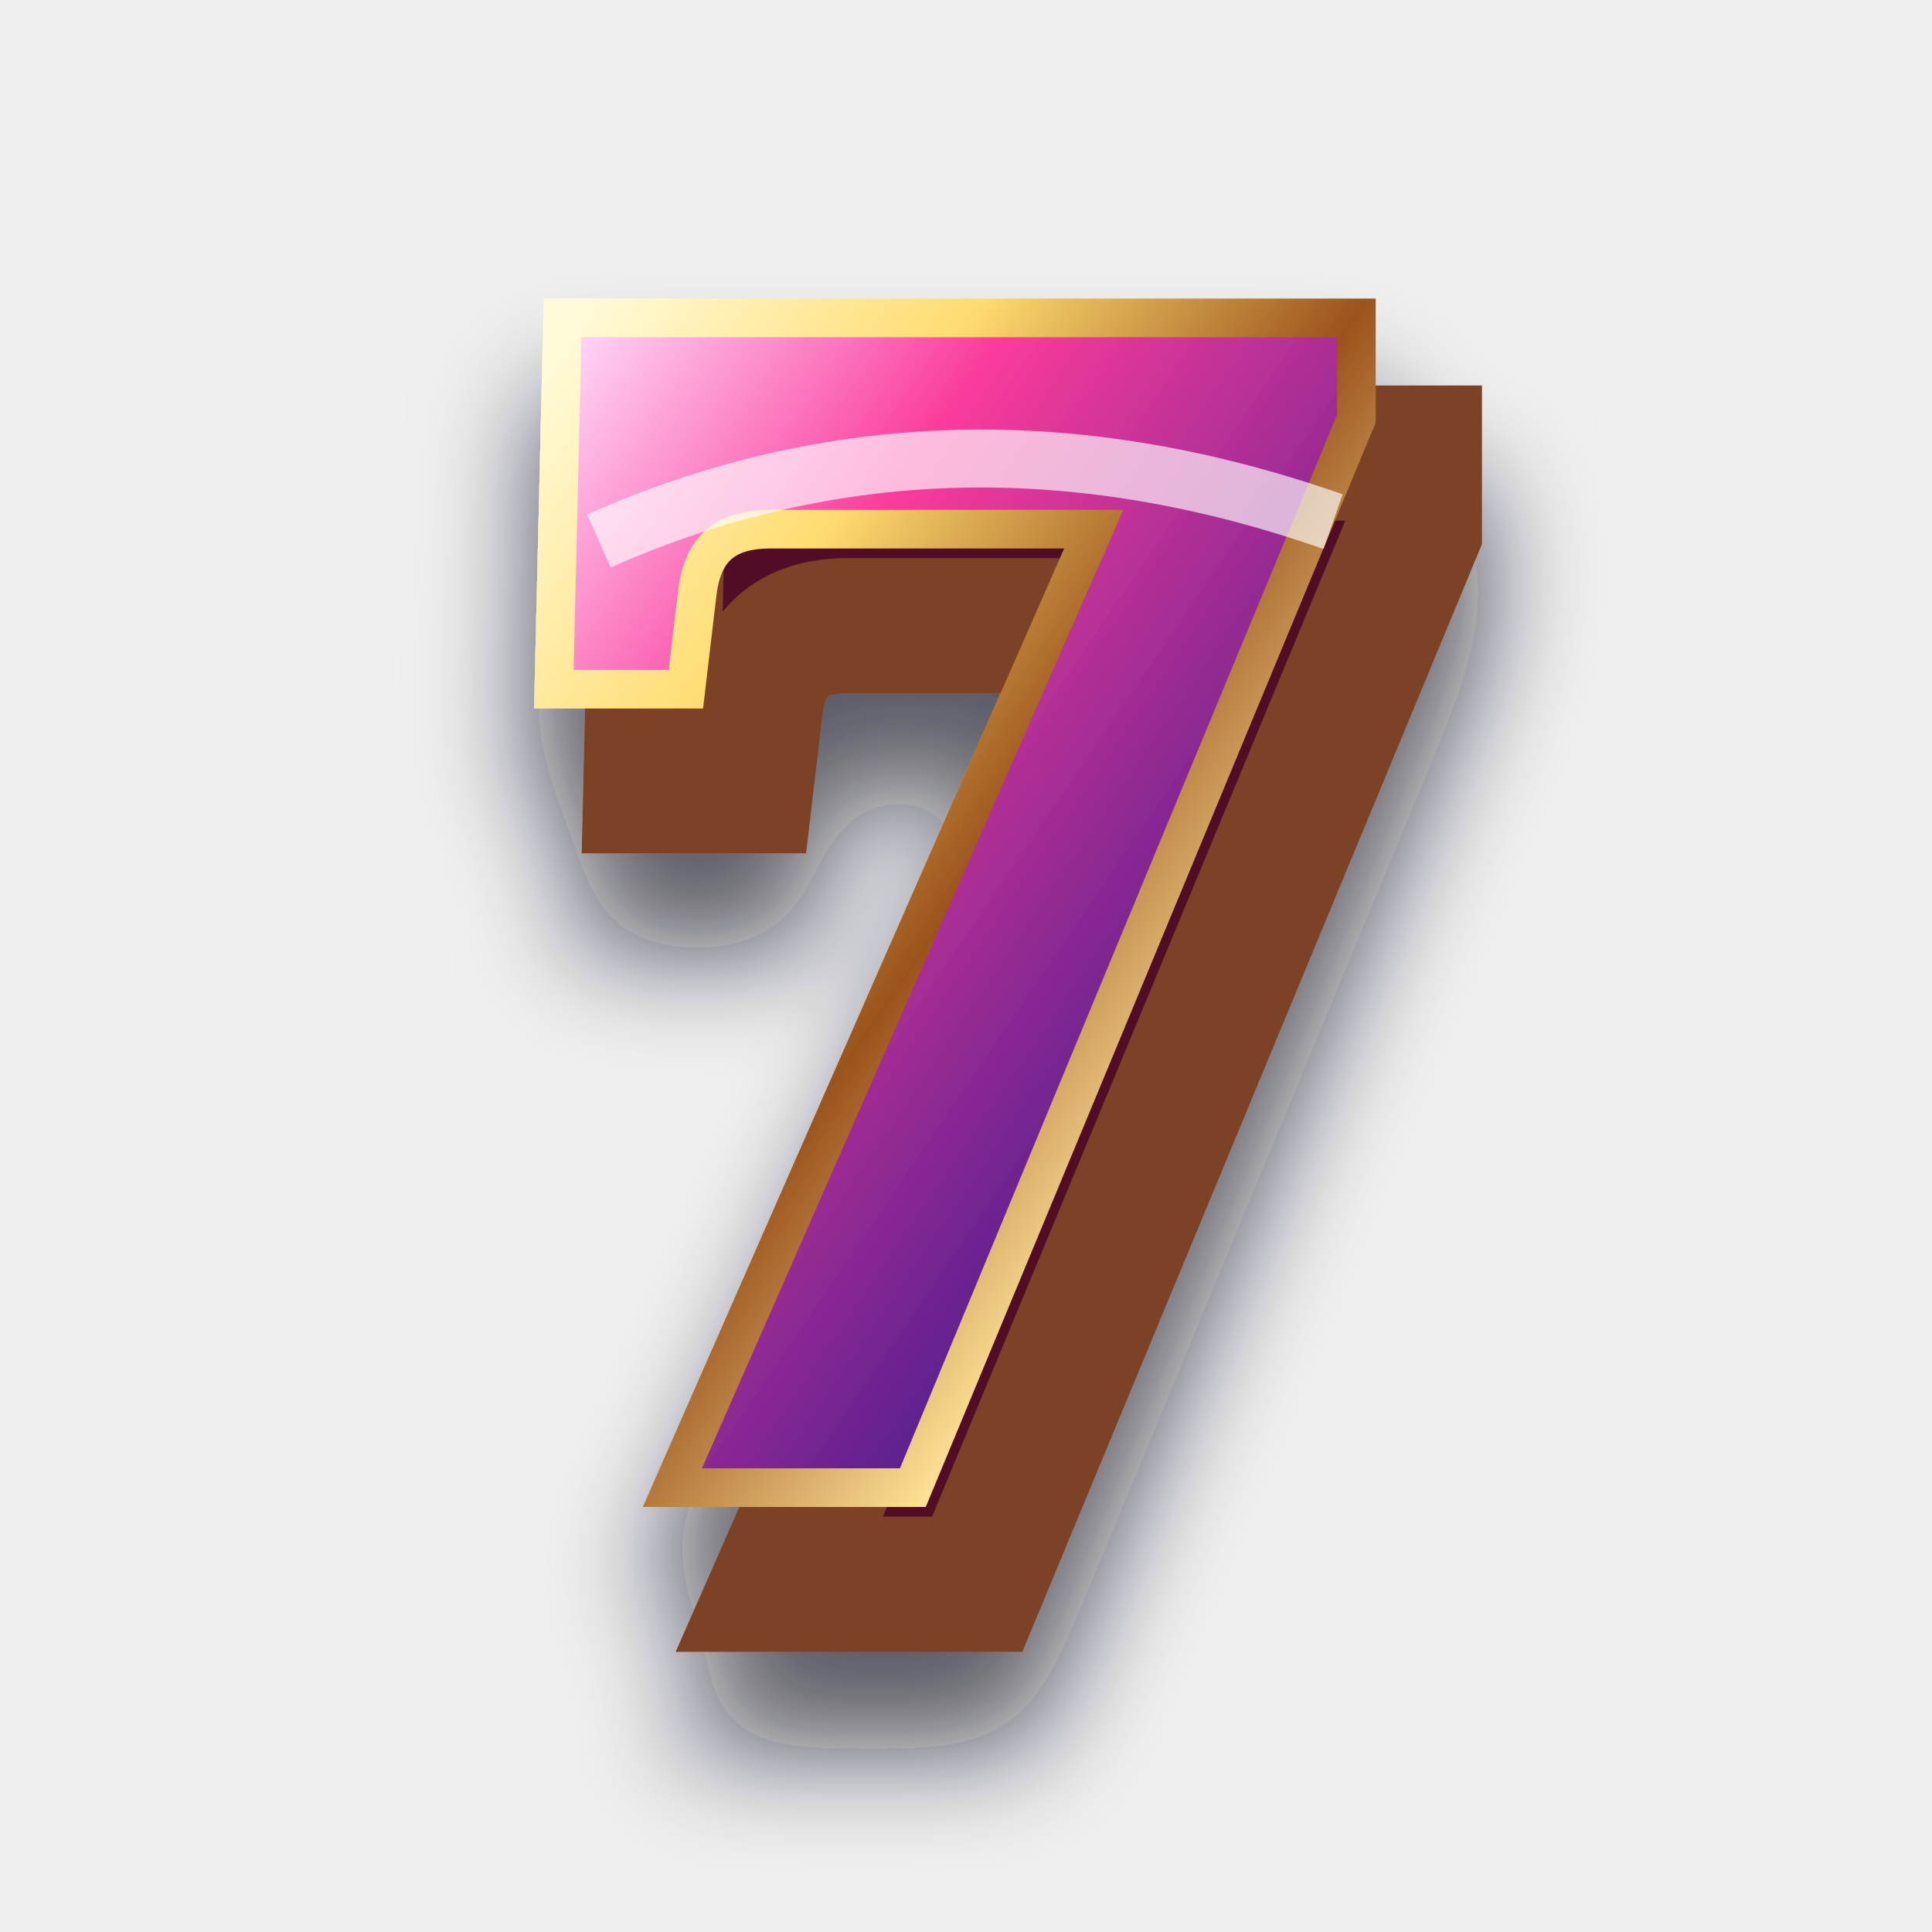
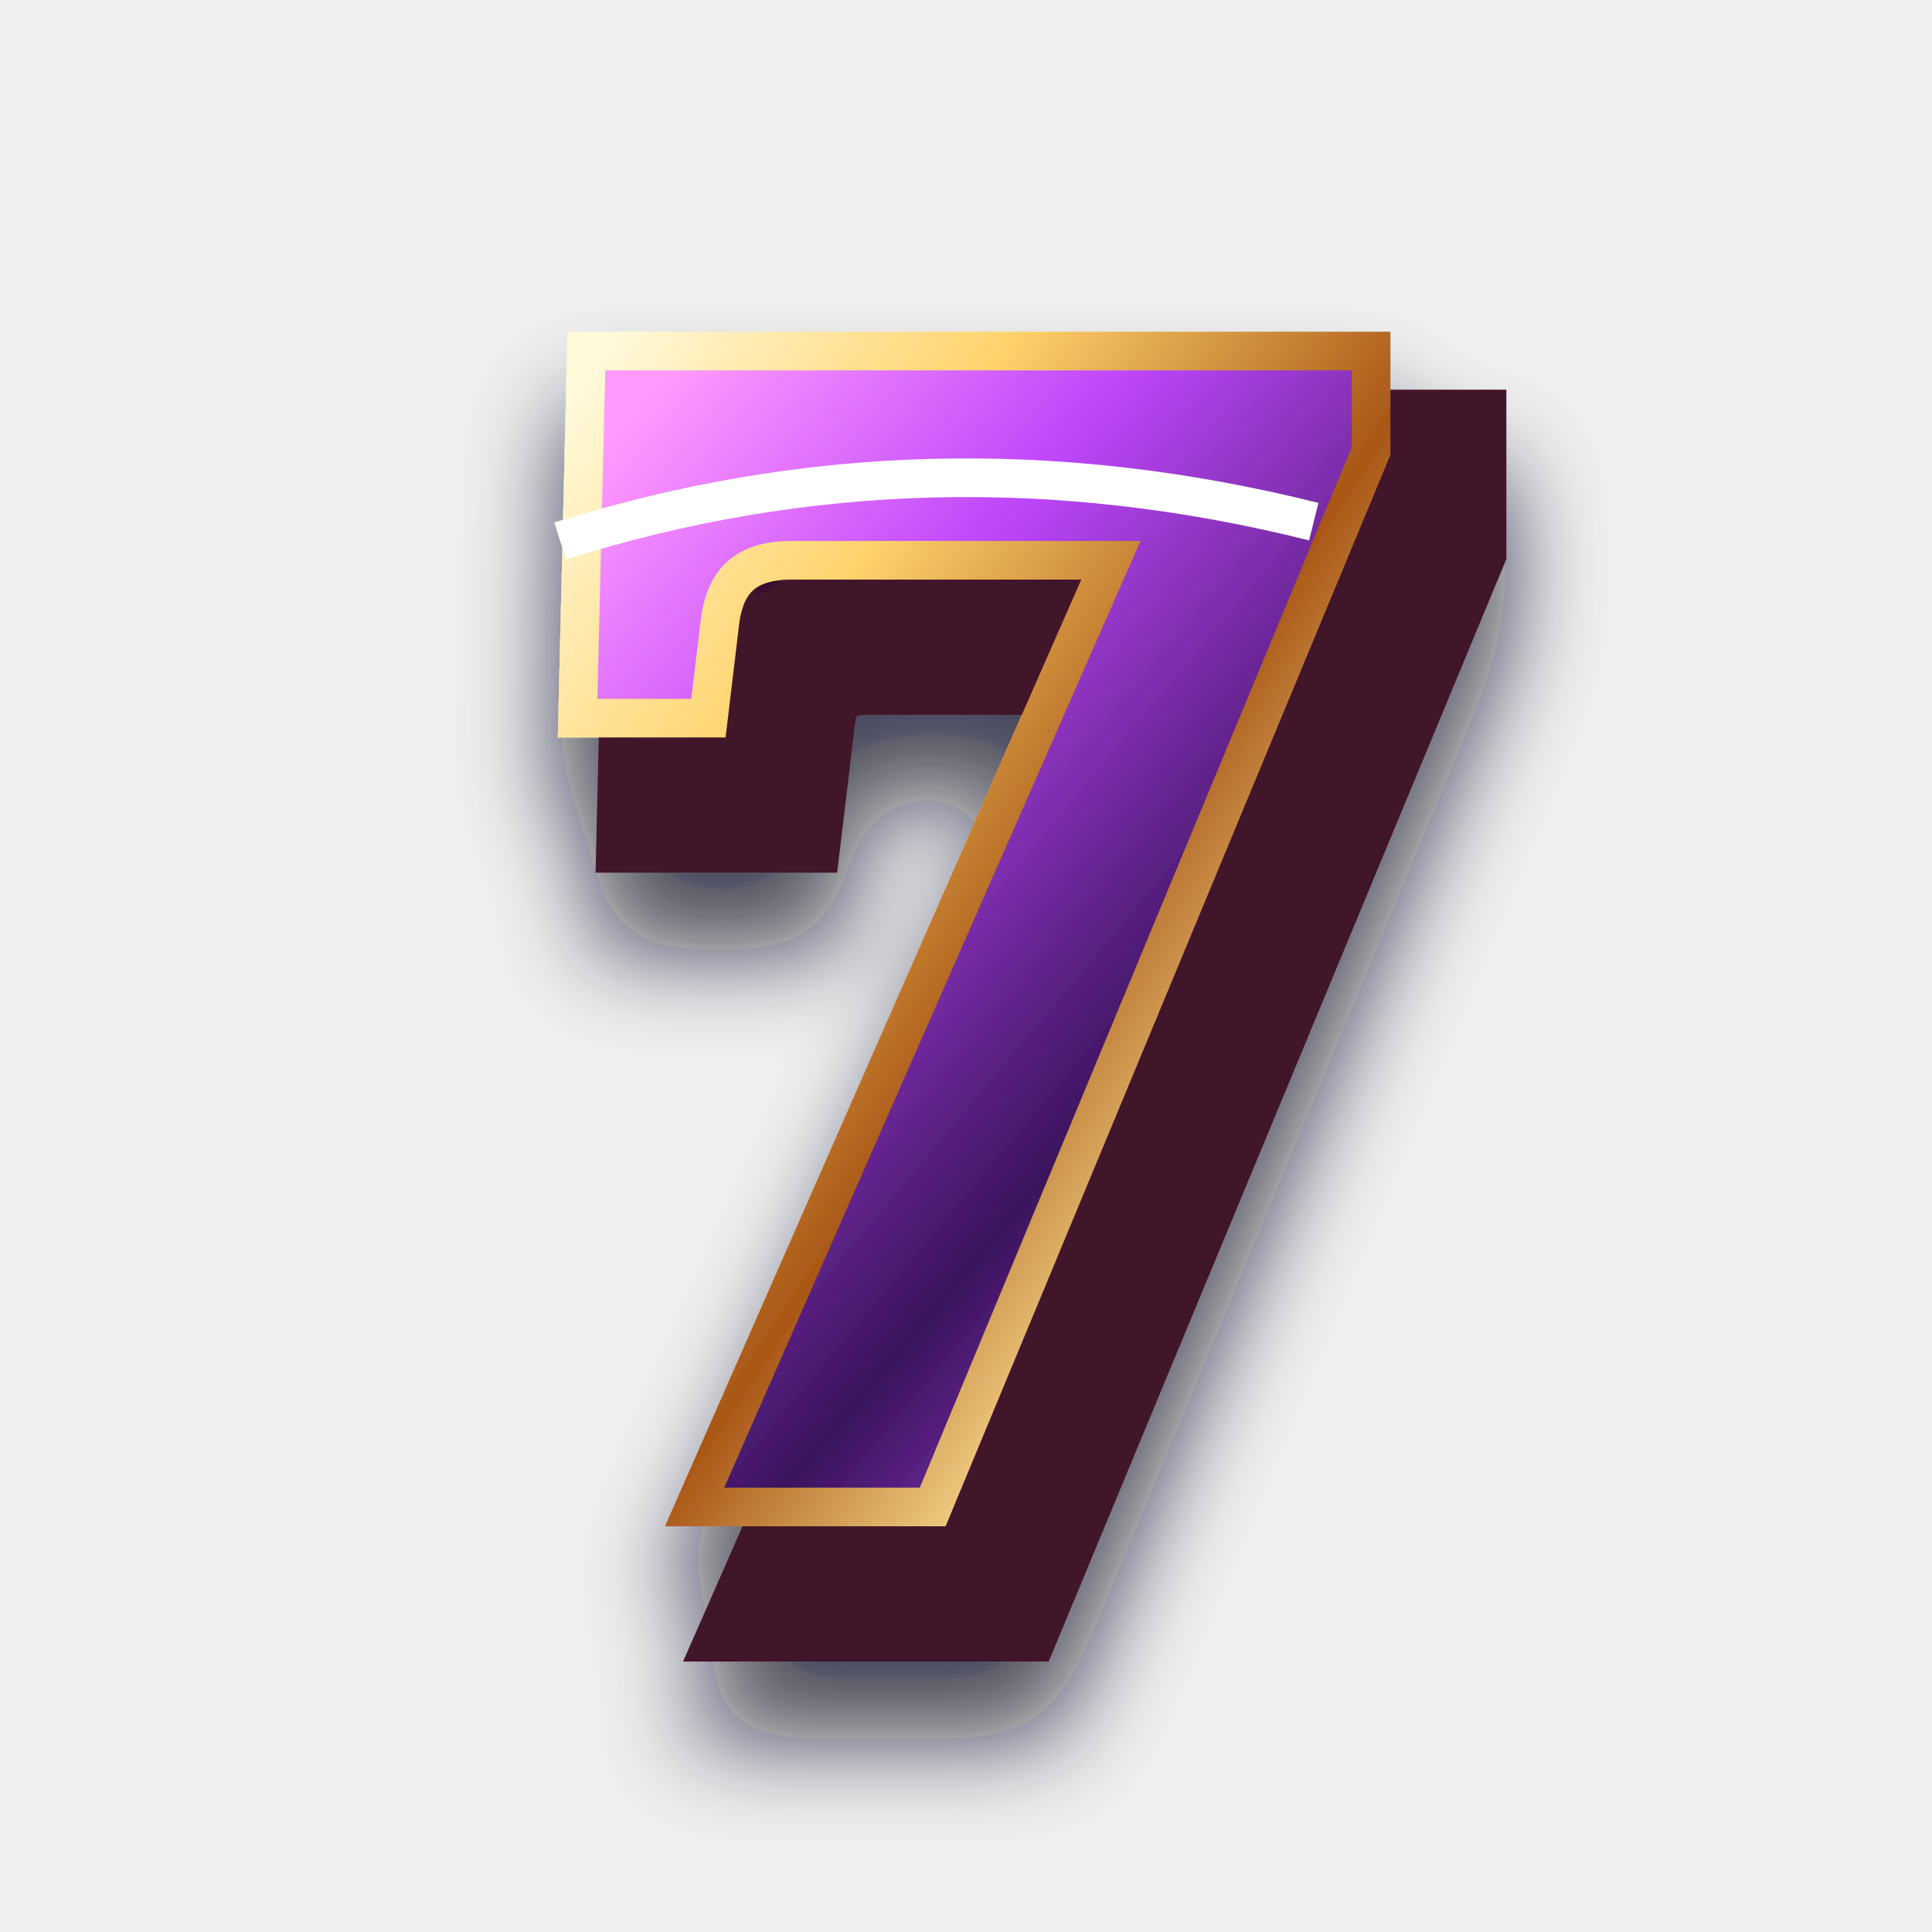
<svg xmlns="http://www.w3.org/2000/svg" viewBox="0 0 100 100" width="256" height="256">
  <defs>
-     <linearGradient id="main" x1="0" y1="0" x2="1" y2="1">
-       <stop stop-color="#ffd7f7" />
-       <stop offset=".28" stop-color="#fa3b9b" />
-       <stop offset=".73" stop-color="#57208f" />
-       <stop offset="1" stop-color="#fa3b9b" />
+     <linearGradient id="main" x1=".1" y1="0" x2=".9" y2="1">
+       <stop stop-color="#ff9aff" />
+       <stop offset=".3" stop-color="#bd46f9" />
+       <stop offset=".68" stop-color="#3a145d" />
+       <stop offset="1" stop-color="#bd46f9" />
    </linearGradient>
    <linearGradient id="gold" x1="0" y1="0" x2="1" y2="1">
-       <stop stop-color="#fffad7" />
-       <stop offset=".25" stop-color="#ffdc70" />
-       <stop offset=".5" stop-color="#9b531c" />
-       <stop offset=".75" stop-color="#ffe398" />
-       <stop offset="1" stop-color="#8e481a" />
+       <stop stop-color="#fff9d9" />
+       <stop offset=".26" stop-color="#ffd36c" />
+       <stop offset=".55" stop-color="#a95717" />
+       <stop offset=".8" stop-color="#ffe999" />
+       <stop offset="1" stop-color="#8a3b11" />
    </linearGradient>
-     <linearGradient id="leaf" x1="0" y1="0" x2="1" y2="1">
-       <stop stop-color="#e6ffba" />
-       <stop offset=".4" stop-color="#e4ba64" />
-       <stop offset="1" stop-color="#0b593b" />
+     <linearGradient id="light" x1="0" y1="0" x2="1" y2="1">
+       <stop stop-color="#fff" />
+       <stop offset=".32" stop-color="#ffdb6c" />
+       <stop offset=".72" stop-color="#bd46f9" />
+       <stop offset="1" stop-color="#3a145d" />
    </linearGradient>
    <filter id="shadow" x="-35%" y="-35%" width="170%" height="180%">
-       <feDropShadow dx="0" dy="5" stdDeviation="3" flood-color="#150b25" flood-opacity=".68" />
+       <feDropShadow dx="0" dy="4" stdDeviation="2.6" flood-color="#140b27" flood-opacity=".75" />
    </filter>
  </defs>
  <g filter="url(#shadow)">
-     <text x="53" y="82" font-size="82" font-family="Georgia,serif" font-weight="900" text-anchor="middle" fill="#511026" stroke="#7b4225" stroke-width="7">7</text>
-     <text x="49" y="76" font-size="82" font-family="Georgia,serif" font-weight="900" text-anchor="middle" fill="url(#main)" stroke="url(#gold)" stroke-width="4" paint-order="stroke">7</text>
-     <path d="M31 28Q49 20 69 27" stroke="#fff" stroke-width="3" fill="none" opacity=".65" />
+     <text x="54" y="82" font-size="81" font-family="Georgia,serif" font-weight="900" text-anchor="middle" fill="#3a1031" stroke="#43122b" stroke-width="8">7</text>
+     <text x="50" y="77" font-size="81" font-family="Georgia,serif" font-weight="900" text-anchor="middle" fill="url(#main)" stroke="url(#gold)" stroke-width="4" paint-order="stroke">7</text>
+     <path d="M29 28Q48 22 68 27" fill="none" stroke="#fff" stroke-width="2" stroke-linejoin="round" />
  </g>
</svg>
